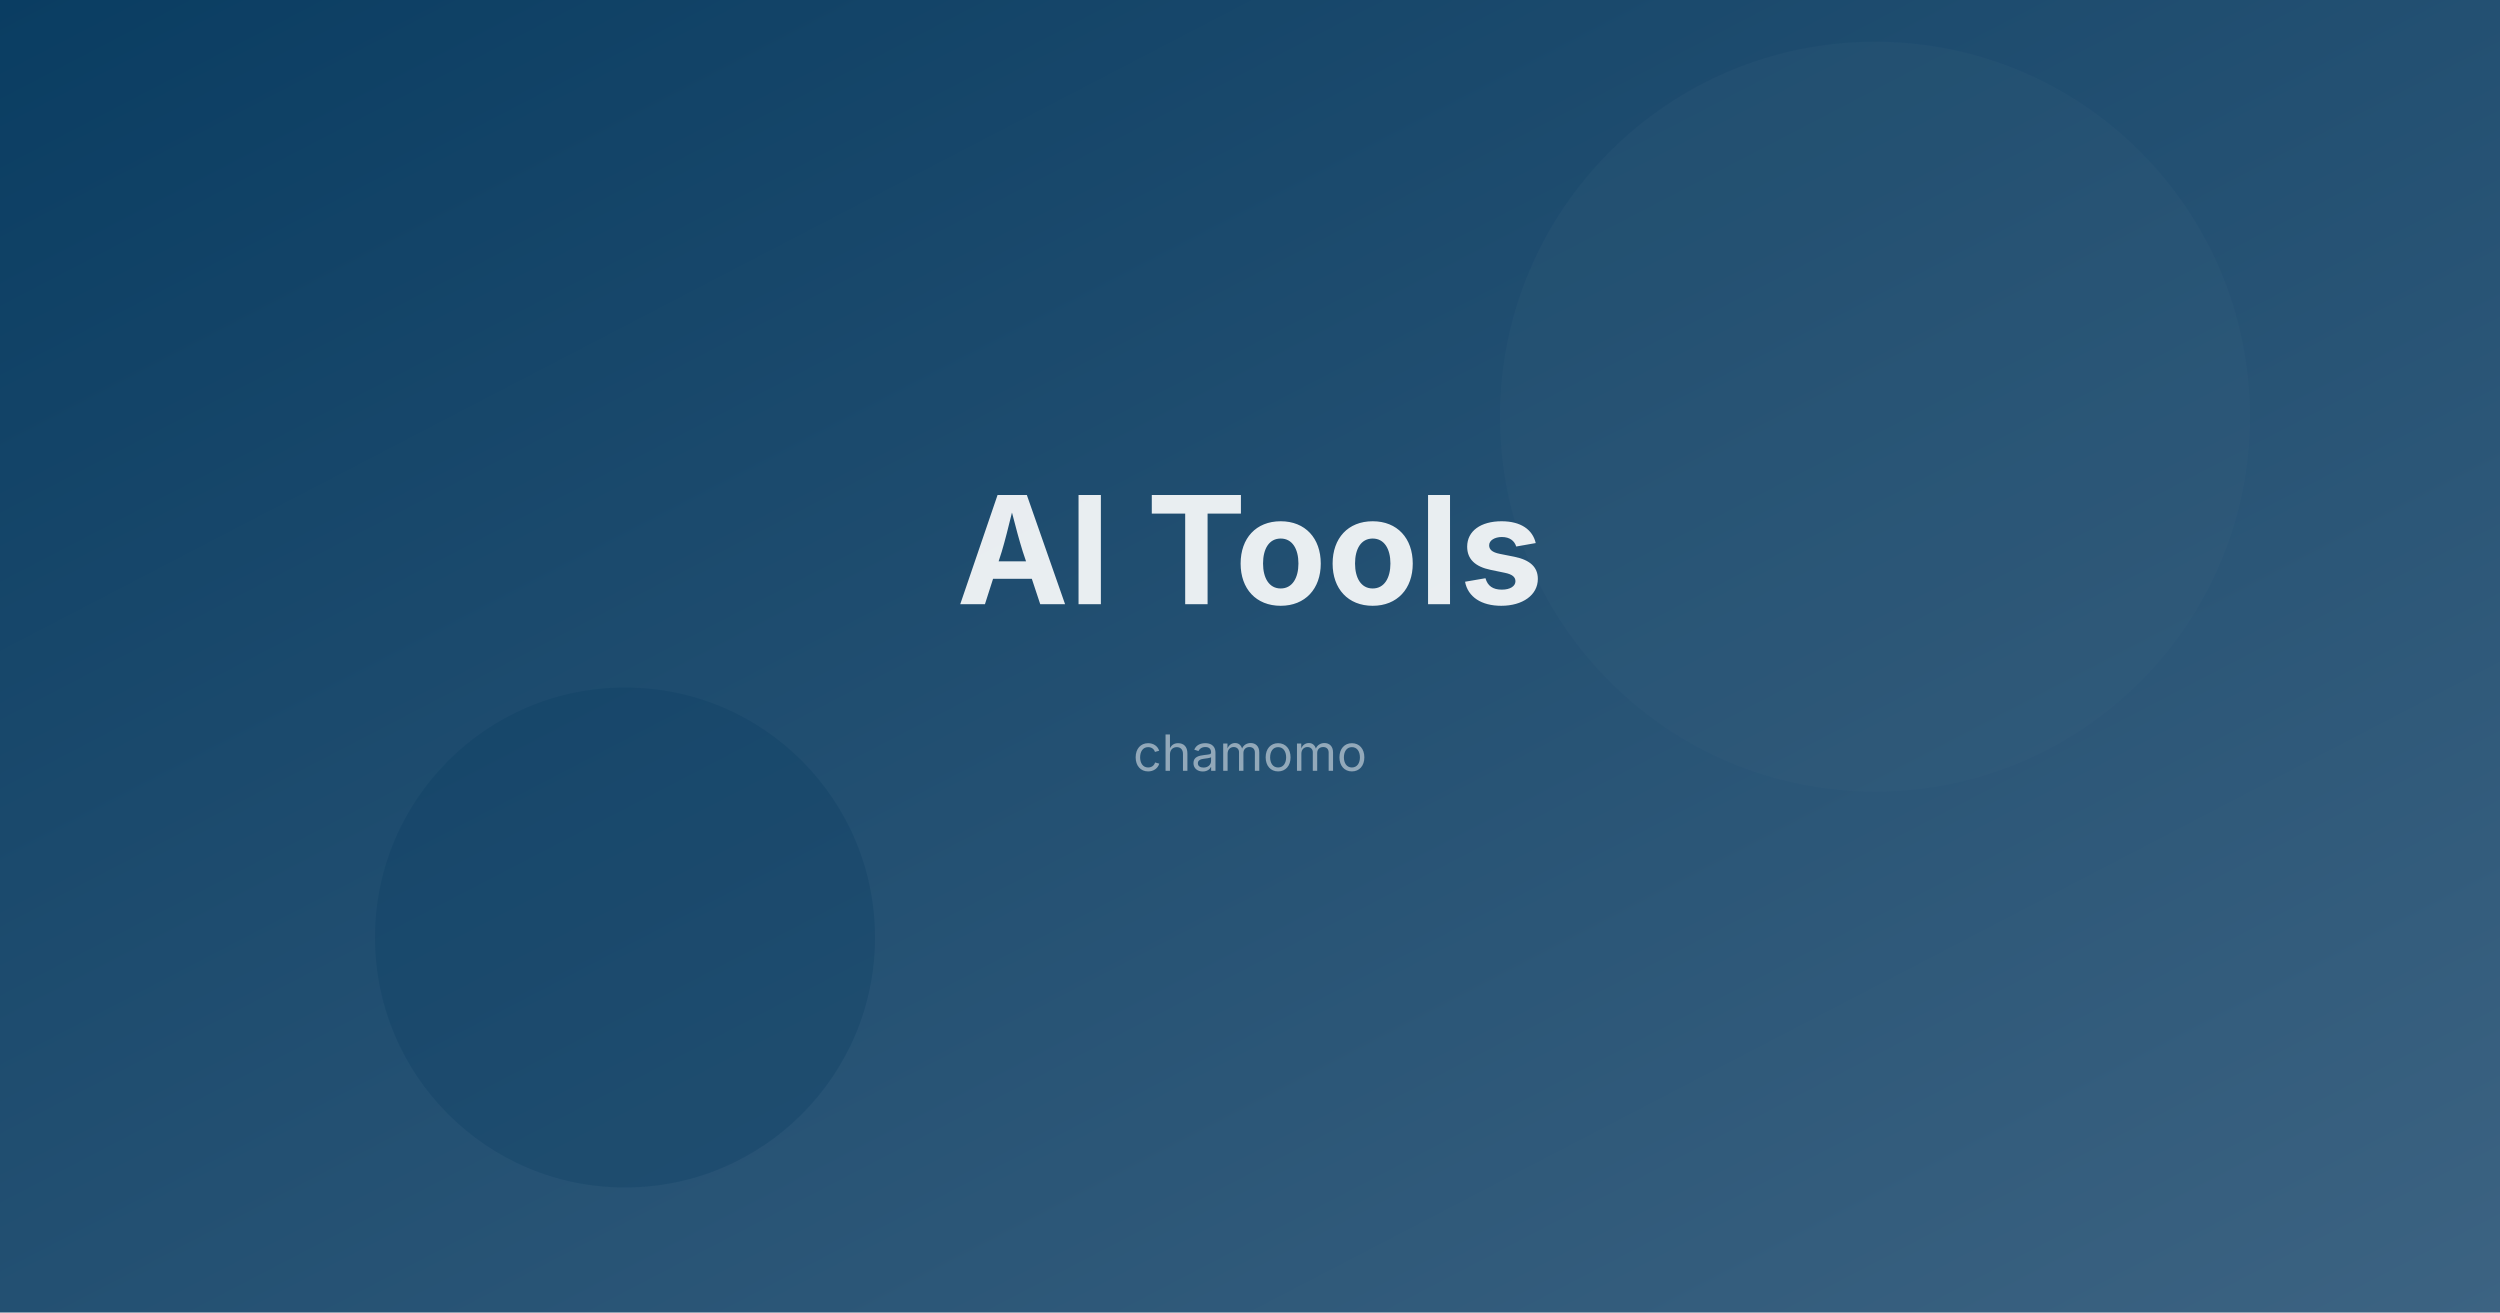
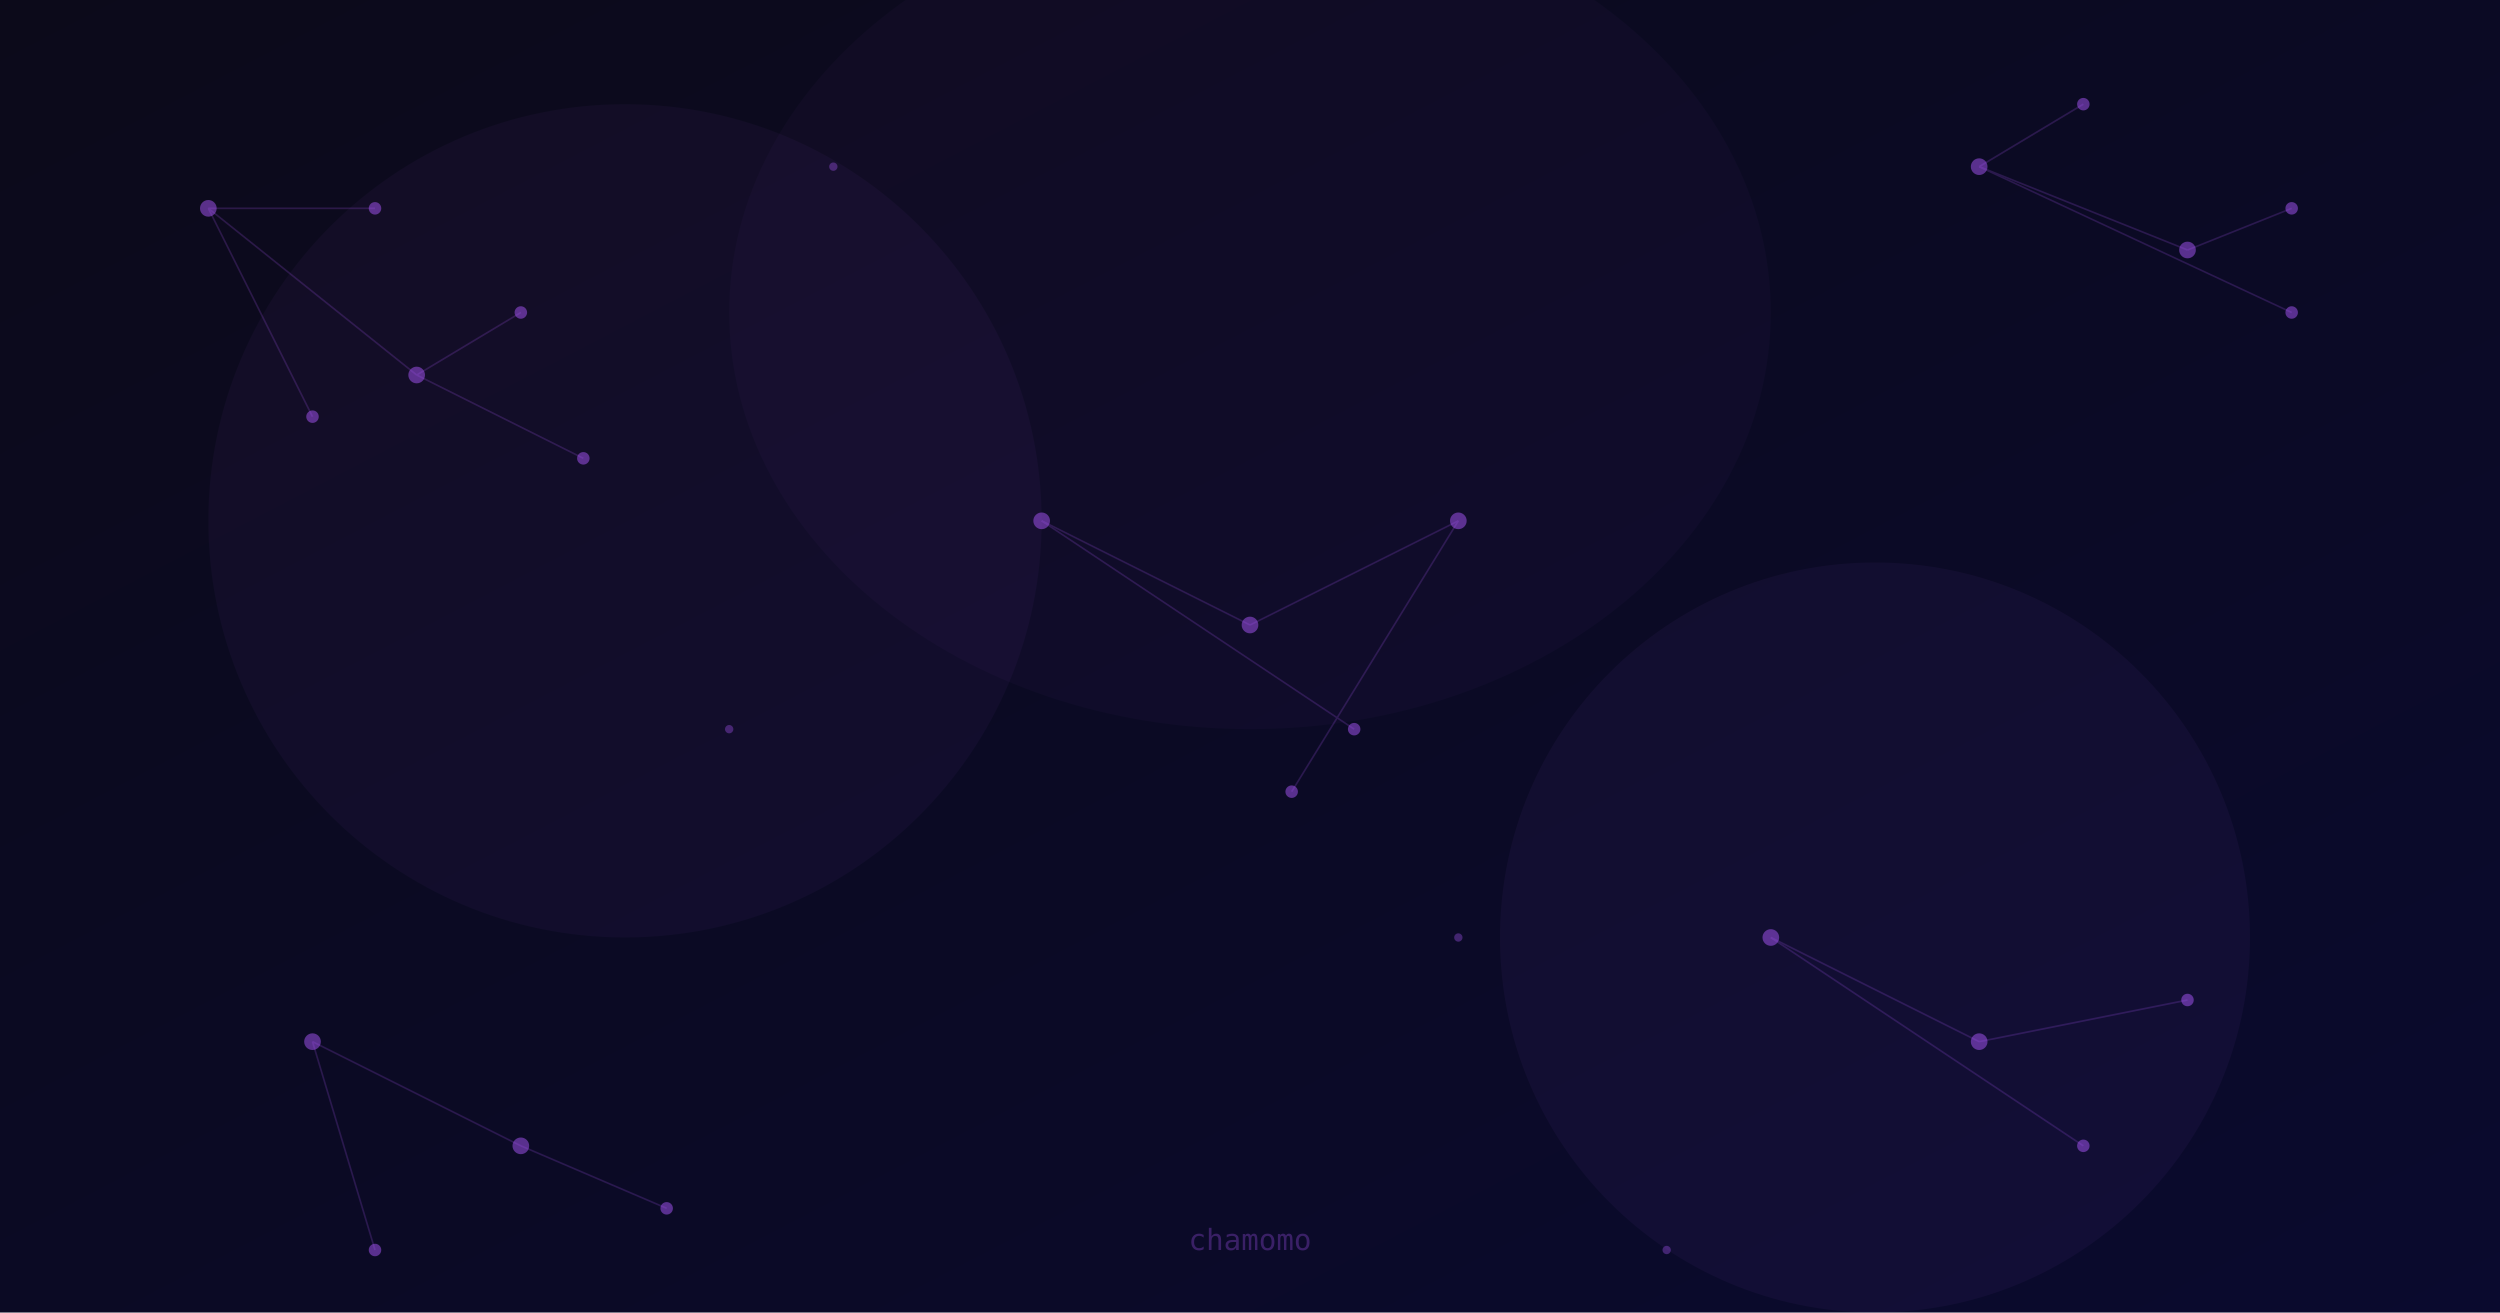
<svg xmlns="http://www.w3.org/2000/svg" width="1200" height="630" viewBox="0 0 1200 630">
  <defs>
-     <linearGradient id="bg" x1="0%" y1="0%" x2="100%" y2="100%">
-       <stop offset="0%" style="stop-color:#0a3d62;stop-opacity:1" />
-       <stop offset="100%" style="stop-color:#3c6382;stop-opacity:1" />
+     <linearGradient id="bgGrad" x1="0%" y1="0%" x2="100%" y2="100%">
+       <stop offset="0%" style="stop-color:#0c0a1a;stop-opacity:1" />
+       <stop offset="100%" style="stop-color:#0a0a2e;stop-opacity:1" />
    </linearGradient>
  </defs>
-   <rect width="1200" height="630" fill="url(#bg)" />
-   <circle cx="900" cy="200" r="180" fill="#3c6382" opacity="0.15" />
-   <circle cx="300" cy="450" r="120" fill="#0a3d62" opacity="0.3" />
-   <text x="600" y="290" font-family="system-ui,-apple-system,sans-serif" font-size="72" font-weight="700" fill="white" text-anchor="middle" opacity="0.9">AI Tools</text>
-   <text x="600" y="370" font-family="system-ui,-apple-system,sans-serif" font-size="24" fill="white" text-anchor="middle" opacity="0.5">chamomo</text>
+   <rect width="1200" height="630" fill="url(#bgGrad)" />
+   <circle cx="300" cy="250" r="200" fill="#a855f7" opacity="0.04" />
+   <circle cx="900" cy="450" r="180" fill="#a855f7" opacity="0.05" />
+   <ellipse cx="600" cy="150" rx="250" ry="200" fill="#a855f7" opacity="0.03" />
+   <g stroke="#a855f7" stroke-width="0.8" fill="none" opacity="0.2">
+     <line x1="100" y1="100" x2="200" y2="180" />
+     <line x1="100" y1="100" x2="180" y2="100" />
+     <line x1="200" y1="180" x2="250" y2="150" />
+     <line x1="200" y1="180" x2="280" y2="220" />
+     <line x1="100" y1="100" x2="150" y2="200" />
+     <line x1="950" y1="80" x2="1050" y2="120" />
+     <line x1="950" y1="80" x2="1000" y2="50" />
+     <line x1="1050" y1="120" x2="1100" y2="100" />
+     <line x1="950" y1="80" x2="1100" y2="150" />
+     <line x1="150" y1="500" x2="250" y2="550" />
+     <line x1="150" y1="500" x2="180" y2="600" />
+     <line x1="250" y1="550" x2="320" y2="580" />
+     <line x1="500" y1="250" x2="600" y2="300" />
+     <line x1="600" y1="300" x2="700" y2="250" />
+     <line x1="500" y1="250" x2="650" y2="350" />
+     <line x1="700" y1="250" x2="620" y2="380" />
+     <line x1="850" y1="450" x2="950" y2="500" />
+     <line x1="950" y1="500" x2="1050" y2="480" />
+     <line x1="850" y1="450" x2="1000" y2="550" />
+   </g>
+   <g fill="#a855f7" opacity="0.5">
+     <circle cx="100" cy="100" r="4" />
+     <circle cx="200" cy="180" r="4" />
+     <circle cx="180" cy="100" r="3" />
+     <circle cx="250" cy="150" r="3" />
+     <circle cx="280" cy="220" r="3" />
+     <circle cx="150" cy="200" r="3" />
+     <circle cx="950" cy="80" r="4" />
+     <circle cx="1050" cy="120" r="4" />
+     <circle cx="1000" cy="50" r="3" />
+     <circle cx="1100" cy="100" r="3" />
+     <circle cx="1100" cy="150" r="3" />
+     <circle cx="500" cy="250" r="4" />
+     <circle cx="600" cy="300" r="4" />
+     <circle cx="700" cy="250" r="4" />
+     <circle cx="650" cy="350" r="3" />
+     <circle cx="620" cy="380" r="3" />
+     <circle cx="150" cy="500" r="4" />
+     <circle cx="250" cy="550" r="4" />
+     <circle cx="180" cy="600" r="3" />
+     <circle cx="320" cy="580" r="3" />
+     <circle cx="850" cy="450" r="4" />
+     <circle cx="950" cy="500" r="4" />
+     <circle cx="1050" cy="480" r="3" />
+     <circle cx="1000" cy="550" r="3" />
+   </g>
+   <g fill="#a855f7" opacity="0.35">
+     <circle cx="350" cy="350" r="2" />
+     <circle cx="700" cy="450" r="2" />
+     <circle cx="400" cy="80" r="2" />
+     <circle cx="800" cy="600" r="2" />
+   </g>
+   <text x="600" y="600" font-family="monospace" font-size="14" fill="#a855f7" opacity="0.3" text-anchor="middle">chamomo</text>
</svg>
